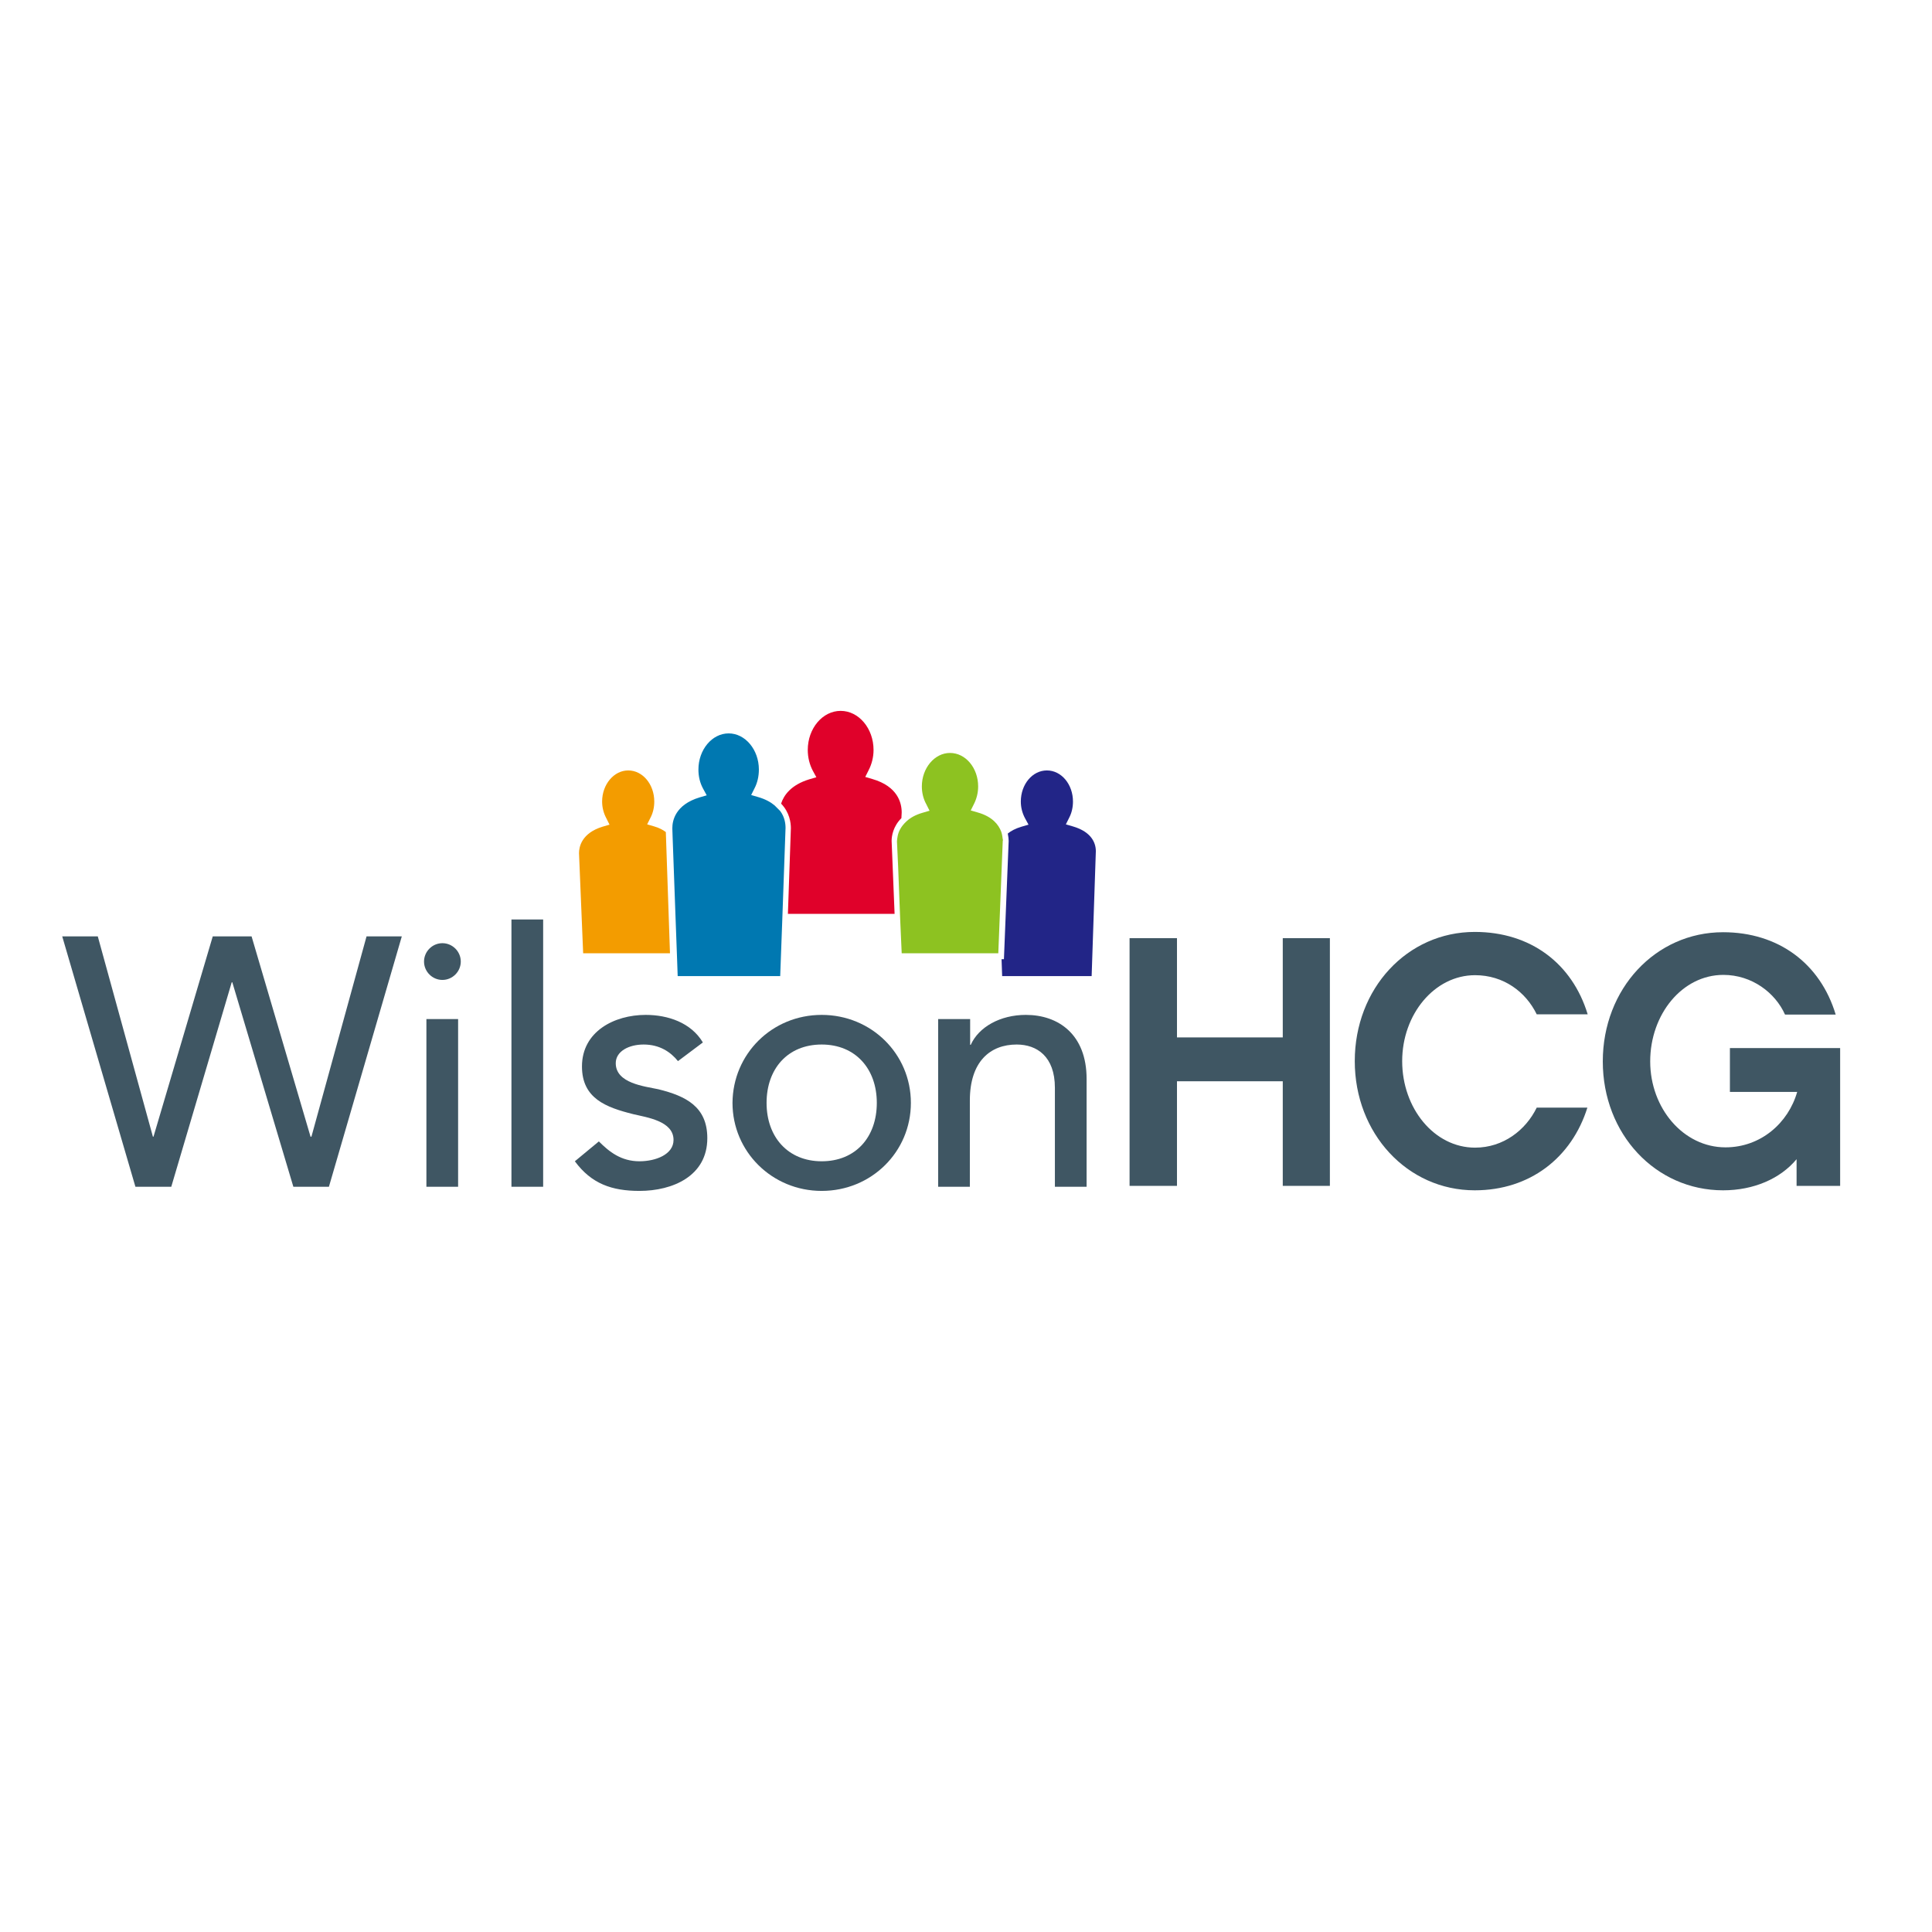
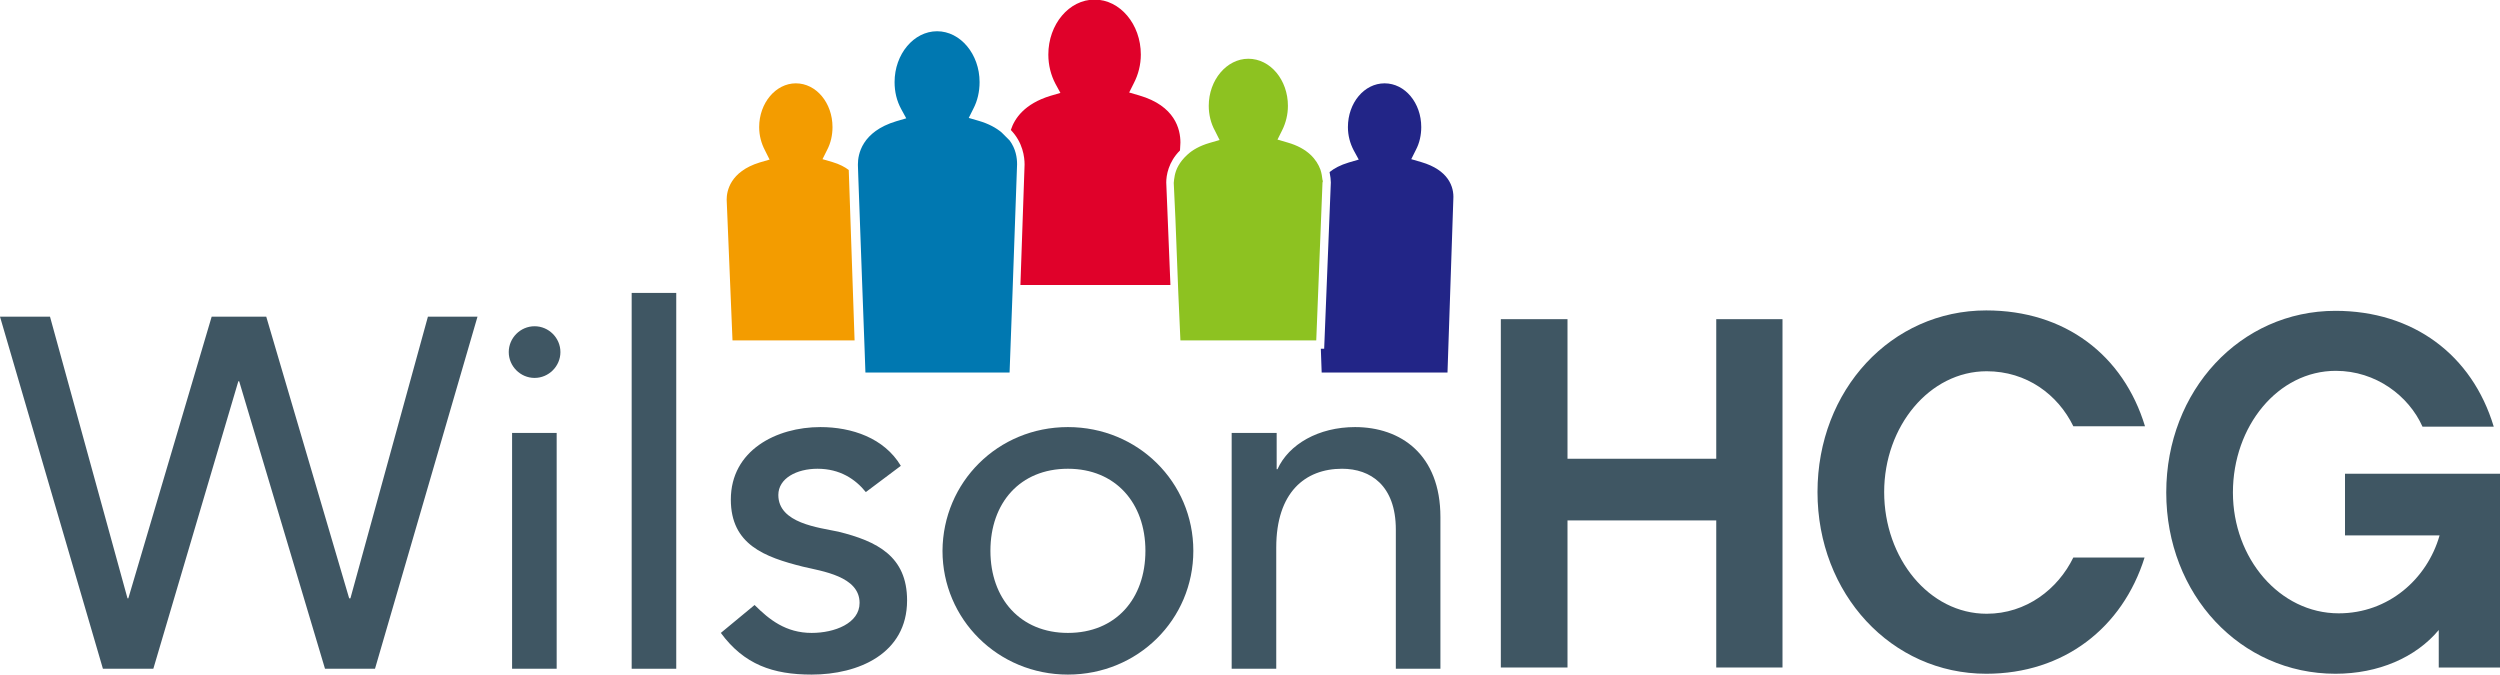
- <svg xmlns="http://www.w3.org/2000/svg" version="1.1" id="layer" x="0px" y="0px" viewBox="0 0 652 652" style="enable-background:new 0 0 652 652;" xml:space="preserve">
-   <style type="text/css">
- 	.st0{fill:#3F5663;}
- 	.st1{fill:#E0012A;}
- 	.st2{fill:#222587;}
- 	.st3{fill:#8DC221;}
- 	.st4{fill:#F39C00;}
- 	.st5{fill:#0078B1;}
- </style>
-   <polygon class="st0" points="21,316 33,316 51.6,383.6 51.8,383.6 71.8,316 84.9,316 104.8,383.6 105.1,383.6 123.7,316 135.6,316   111,400.5 99,400.5 78.4,331.5 78.2,331.5 57.8,400.5 45.7,400.5 " />
-   <path class="st0" d="M143.9,343.9h10.7v56.6h-10.7V343.9z M149.3,318.3c3.4,0,6.2,2.8,6.2,6.2c0,3.4-2.8,6.2-6.2,6.2  c-3.4,0-6.2-2.8-6.2-6.2C143.1,321.1,145.9,318.3,149.3,318.3" />
-   <rect x="172.6" y="310.3" class="st0" width="10.7" height="90.2" />
-   <path class="st0" d="M228.8,358.1c-2.5-3.1-6.2-5.6-11.6-5.6c-5,0-9.4,2.3-9.4,6.3c0,6.8,9.7,7.8,14.4,8.8  c9.3,2.3,16.5,5.9,16.5,16.5c0,12.8-11.7,17.8-22.9,17.8c-9.3,0-16.2-2.4-21.8-10l8.1-6.7c3.5,3.5,7.5,6.7,13.7,6.7  c5.5,0,11.5-2.3,11.5-7.2c0-6.4-9-7.6-13.6-8.7c-9.2-2.3-17.3-5.3-17.3-16.1c0-11.8,10.9-17.4,21.5-17.4c7.5,0,15.3,2.6,19.3,9.3  L228.8,358.1z" />
-   <path class="st0" d="M277.3,391.9c11.5,0,18.6-8.2,18.6-19.7c0-11.5-7.2-19.7-18.6-19.7c-11.5,0-18.6,8.2-18.6,19.7  C258.7,383.7,265.9,391.9,277.3,391.9 M277.3,342.5c16.8,0,30.1,13.2,30.1,29.7c0,16.5-13.3,29.7-30.1,29.7  c-16.8,0-30.1-13.3-30.1-29.7C247.3,355.7,260.5,342.5,277.3,342.5" />
-   <path class="st0" d="M316.7,343.9h10.7v8.7h0.2c2.7-6,9.9-10.1,18.6-10.1c11,0,20.5,6.6,20.5,21.6v36.4h-10.7v-33.4  c0-10.6-6.1-14.6-12.9-14.6c-8.9,0-15.8,5.7-15.8,18.9v29.1h-10.7V343.9z" />
-   <polygon class="st0" points="448.8,400.2 432.9,400.2 432.9,364.9 397.2,364.9 397.2,400.2 381.2,400.2 381.2,316.6 397.2,316.6   397.2,350.1 432.9,350.1 432.9,316.6 448.8,316.6 " />
-   <path class="st0" d="M497.7,401.7c-22.8,0-40.5-19.2-40.5-43.6c0-24.5,17.7-43.6,40.5-43.6c18.9,0,32.9,10.7,38.1,27.8h-17.2  c-3.7-7.6-11.2-13.2-20.8-13.2c-13.7,0-24.6,13.2-24.6,29c0,15.9,10.8,29.2,24.6,29.2c9.5,0,17.1-5.9,20.8-13.5h17.1  C530.4,390.7,516.3,401.7,497.7,401.7" />
-   <path class="st0" d="M621,400.2h-14.7v-9c-5.5,6.6-14.5,10.5-24.8,10.5c-22.8,0-40.6-19-40.6-43.5c0-24.5,17.8-43.6,40.6-43.6  c18.6,0,32.8,10.5,38,27.8h-17.1c-3.3-7.4-11.2-13.4-20.8-13.4c-13.9,0-24.7,13.3-24.7,29.2c0,15.8,11.2,29,25.4,29  c11.9,0,21.2-8.2,24.2-18.7h-22.7v-14.8H621V400.2z" />
-   <path class="st1" d="M304.2,276.1l0.1-1.9c0-3.2-1.3-8.8-9.9-11.3l-2.4-0.7l1.1-2.2c1.1-2.1,1.7-4.5,1.7-6.9c0-7.3-5-13.2-11.1-13.2  c-6.1,0-11.1,5.9-11.1,13.2c0,2.5,0.6,4.9,1.7,7l1.2,2.2l-2.4,0.7c-6.2,1.9-8.6,5.4-9.5,8.2c2.9,3,3.3,6.5,3.3,8.3l-1,28.9h36  l-1-24.6C300.9,282.1,301.4,278.9,304.2,276.1" />
-   <path class="st2" d="M362.1,278.9l-2.4-0.7l1.1-2.2c0.9-1.7,1.3-3.6,1.3-5.5c0-5.8-3.9-10.5-8.8-10.5s-8.8,4.7-8.8,10.5  c0,2,0.5,3.9,1.4,5.6l1.2,2.2l-2.4,0.7c-2,0.6-3.5,1.4-4.6,2.3c0.2,1,0.3,1.9,0.3,2.5l-1.6,39.9h-0.8l0.2,5.7h30.2l1.4-41.6  C370,284.8,368.6,280.8,362.1,278.9" />
-   <path class="st3" d="M338.4,283.2c-0.1-0.8-0.2-1.6-0.5-2.5c-0.9-2.4-3-5.1-7.9-6.5l-2.4-0.7l1.1-2.2c0.9-1.8,1.4-3.8,1.4-5.9  c0-6.2-4.2-11.3-9.5-11.3c-5.2,0-9.5,5.1-9.5,11.3c0,2.1,0.5,4.2,1.5,6l1.1,2.2l-2.4,0.7c-2.4,0.7-4.1,1.7-5.3,2.8  c-1,0.9-1.7,1.8-2.2,2.7c-0.9,1.6-1,3.1-1.1,4.1l0.4,8.6l0.7,18l0.5,11.2H336h0.9l0.6-15.1l0.9-22.8  C338.5,283.6,338.5,283.4,338.4,283.2" />
-   <path class="st4" d="M220.8,278.9l-2.4-0.7l1.1-2.2c0.9-1.7,1.3-3.6,1.3-5.5c0-5.8-3.9-10.5-8.8-10.5c-4.8,0-8.8,4.7-8.8,10.5  c0,2,0.5,3.9,1.4,5.6l1.1,2.2l-2.4,0.7c-7.1,2.2-7.9,6.9-7.9,8.9l1.4,33.8h29.3l-1.4-40.9C223.8,280.1,222.5,279.4,220.8,278.9" />
-   <path class="st5" d="M261.4,271.8c-1.3-1.1-3.1-2.1-5.5-2.8l-2.4-0.7l1.1-2.2c1-1.9,1.5-4.1,1.5-6.4c0-6.7-4.6-12.2-10.2-12.2  c-5.6,0-10.2,5.5-10.2,12.2c0,2.3,0.5,4.5,1.6,6.5l1.2,2.2l-2.4,0.7c-8.3,2.5-9.2,8-9.2,10.3l0,0.3l0.1,3l0.9,24.8l0.6,16.2l0.2,5.7  h34.6l0.7-19l0.5-14.1l0.6-16.9c0-1.5-0.3-3.7-1.8-5.7C262.7,273.1,262.1,272.5,261.4,271.8" />
+ <svg xmlns="http://www.w3.org/2000/svg" viewBox="0 0 600 162" width="600" height="162">
+   <style>
+ 		tspan { white-space:pre }
+ 		.shp0 { fill: #3f5663 } 
+ 		.shp1 { fill: #e0012a } 
+ 		.shp2 { fill: #222587 } 
+ 		.shp3 { fill: #8dc221 } 
+ 		.shp4 { fill: #f39c00 } 
+ 		.shp5 { fill: #0078b1 } 
+ 	</style>
+   <path id="Layer" class="shp0" d="M0 76L12 76L30.6 143.6L30.8 143.6L50.8 76L63.9 76L83.8 143.6L84.1 143.6L102.7 76L114.6 76L90 160.5L78 160.5L57.4 91.5L57.2 91.5L36.8 160.5L24.7 160.5L0 76Z" />
+   <path id="Layer" class="shp0" d="M122.9 103.9L133.6 103.9L133.6 160.5L122.9 160.5L122.9 103.9ZM128.3 78.3C131.7 78.3 134.5 81.1 134.5 84.5C134.5 87.9 131.7 90.7 128.3 90.7C124.9 90.7 122.1 87.9 122.1 84.5C122.1 81.1 124.9 78.3 128.3 78.3Z" />
+   <path id="Layer" class="shp0" d="M151.6 70.3L162.3 70.3L162.3 160.5L151.6 160.5L151.6 70.3Z" />
+   <path id="Layer" class="shp0" d="M207.8 118.1C205.3 115 201.6 112.5 196.2 112.5C191.2 112.5 186.8 114.8 186.8 118.8C186.8 125.6 196.5 126.6 201.2 127.6C210.5 129.9 217.7 133.5 217.7 144.1C217.7 156.9 206 161.9 194.8 161.9C185.5 161.9 178.6 159.5 173 151.9L181.1 145.2C184.6 148.7 188.6 151.9 194.8 151.9C200.3 151.9 206.3 149.6 206.3 144.7C206.3 138.3 197.3 137.1 192.7 136C183.5 133.7 175.4 130.7 175.4 119.9C175.4 108.1 186.3 102.5 196.9 102.5C204.4 102.5 212.2 105.1 216.2 111.8L207.8 118.1Z" />
+   <path id="Layer" fill-rule="evenodd" class="shp0" d="M256.3 102.5C273.1 102.5 286.4 115.7 286.4 132.2C286.4 148.7 273.1 161.9 256.3 161.9C239.5 161.9 226.2 148.6 226.2 132.2C226.3 115.7 239.5 102.5 256.3 102.5ZM256.3 151.9C267.8 151.9 274.9 143.7 274.9 132.2C274.9 120.7 267.7 112.5 256.3 112.5C244.8 112.5 237.7 120.7 237.7 132.2C237.7 143.7 244.9 151.9 256.3 151.9Z" />
+   <path id="Layer" class="shp0" d="M295.7 103.9L306.4 103.9L306.4 112.6L306.6 112.6C309.3 106.6 316.5 102.5 325.2 102.5C336.2 102.5 345.7 109.1 345.7 124.1L345.7 160.5L335 160.5L335 127.1C335 116.5 328.9 112.5 322.1 112.5C313.2 112.5 306.3 118.2 306.3 131.4L306.3 160.5L295.6 160.5L295.6 103.9L295.7 103.9Z" />
+   <path id="Layer" class="shp0" d="M427.8 160.2L411.9 160.2L411.9 124.9L376.2 124.9L376.2 160.2L360.2 160.2L360.2 76.6L376.2 76.6L376.2 110.1L411.9 110.1L411.9 76.6L427.8 76.6L427.8 160.2Z" />
+   <path id="Layer" class="shp0" d="M476.7 161.7C453.9 161.7 436.2 142.5 436.2 118.1C436.2 93.6 453.9 74.5 476.7 74.5C495.6 74.5 509.6 85.2 514.8 102.3L497.6 102.3C493.9 94.7 486.4 89.1 476.8 89.1C463.1 89.1 452.2 102.3 452.2 118.1C452.2 134 463 147.3 476.8 147.3C486.3 147.3 493.9 141.4 497.6 133.8L514.7 133.8C509.4 150.7 495.3 161.7 476.7 161.7Z" />
+   <path id="Layer" class="shp0" d="M600 160.2L585.3 160.2L585.3 151.2C579.8 157.8 570.8 161.7 560.5 161.7C537.7 161.7 519.9 142.7 519.9 118.2C519.9 93.7 537.7 74.6 560.5 74.6C579.1 74.6 593.3 85.1 598.5 102.4L581.4 102.4C578.1 95 570.2 89 560.6 89C546.7 89 535.9 102.3 535.9 118.2C535.9 134 547.1 147.2 561.3 147.2C573.2 147.2 582.5 139 585.5 128.5L562.8 128.5L562.8 113.7L600 113.7L600 160.2Z" />
+   <path id="Layer" class="shp1" d="M283.2 36.1L283.3 34.2C283.3 31 282 25.4 273.4 22.9L271 22.2L272.1 20C273.2 17.9 273.8 15.5 273.8 13.1C273.8 5.8 268.8 -0.1 262.7 -0.1C256.6 -0.1 251.6 5.8 251.6 13.1C251.6 15.6 252.2 18 253.3 20.1L254.5 22.3L252.1 23C245.9 24.9 243.5 28.4 242.6 31.2C245.5 34.2 245.9 37.7 245.9 39.5L244.9 68.4L280.9 68.4L279.9 43.8C279.9 42.1 280.4 38.9 283.2 36.1Z" />
+   <path id="Layer" class="shp2" d="M341.1 38.9L338.7 38.2L339.8 36C340.7 34.3 341.1 32.4 341.1 30.5C341.1 24.7 337.2 20 332.3 20C327.4 20 323.5 24.7 323.5 30.5C323.5 32.5 324 34.4 324.9 36.1L326.1 38.3L323.7 39C321.7 39.6 320.2 40.4 319.1 41.3C319.3 42.3 319.4 43.2 319.4 43.8L317.8 83.7L317 83.7L317.2 89.4L347.4 89.4L348.8 47.8C349 44.8 347.6 40.8 341.1 38.9Z" />
+   <path id="Layer" class="shp3" d="M317.4 43.2C317.3 42.4 317.2 41.6 316.9 40.7C316 38.3 313.9 35.6 309 34.2L306.6 33.5L307.7 31.3C308.6 29.5 309.1 27.5 309.1 25.4C309.1 19.2 304.9 14.1 299.6 14.1C294.4 14.1 290.1 19.2 290.1 25.4C290.1 27.5 290.6 29.6 291.6 31.4L292.7 33.6L290.3 34.3C287.9 35 286.2 36 285 37.1C284 38 283.3 38.9 282.8 39.8C281.9 41.4 281.8 42.9 281.7 43.9L282.1 52.5L282.8 70.5L283.3 81.7L315 81.7L315.9 81.7L316.5 66.6L317.4 43.8C317.5 43.6 317.5 43.4 317.4 43.2Z" />
+   <path id="Layer" class="shp4" d="M199.8 38.9L197.4 38.2L198.5 36C199.4 34.3 199.8 32.4 199.8 30.5C199.8 24.7 195.9 20 191 20C186.2 20 182.2 24.7 182.2 30.5C182.2 32.5 182.7 34.4 183.6 36.1L184.7 38.3L182.3 39C175.2 41.2 174.4 45.9 174.4 47.9L175.8 81.7L205.1 81.7L203.7 40.8C202.8 40.1 201.5 39.4 199.8 38.9Z" />
+   <path id="Layer" class="shp5" d="M240.4 31.8C239.1 30.7 237.3 29.7 234.9 29L232.5 28.3L233.6 26.1C234.6 24.2 235.1 22 235.1 19.7C235.1 13 230.5 7.5 224.9 7.5C219.3 7.5 214.7 13 214.7 19.7C214.7 22 215.2 24.2 216.3 26.2L217.5 28.4L215.1 29.1C206.8 31.6 205.9 37.1 205.9 39.4L205.9 39.7L206 42.7L206.9 67.5L207.5 83.7L207.7 89.4L242.3 89.4L243 70.4L243.5 56.3L244.1 39.4C244.1 37.9 243.8 35.7 242.3 33.7C241.7 33.1 241.1 32.5 240.4 31.8Z" />
</svg>
